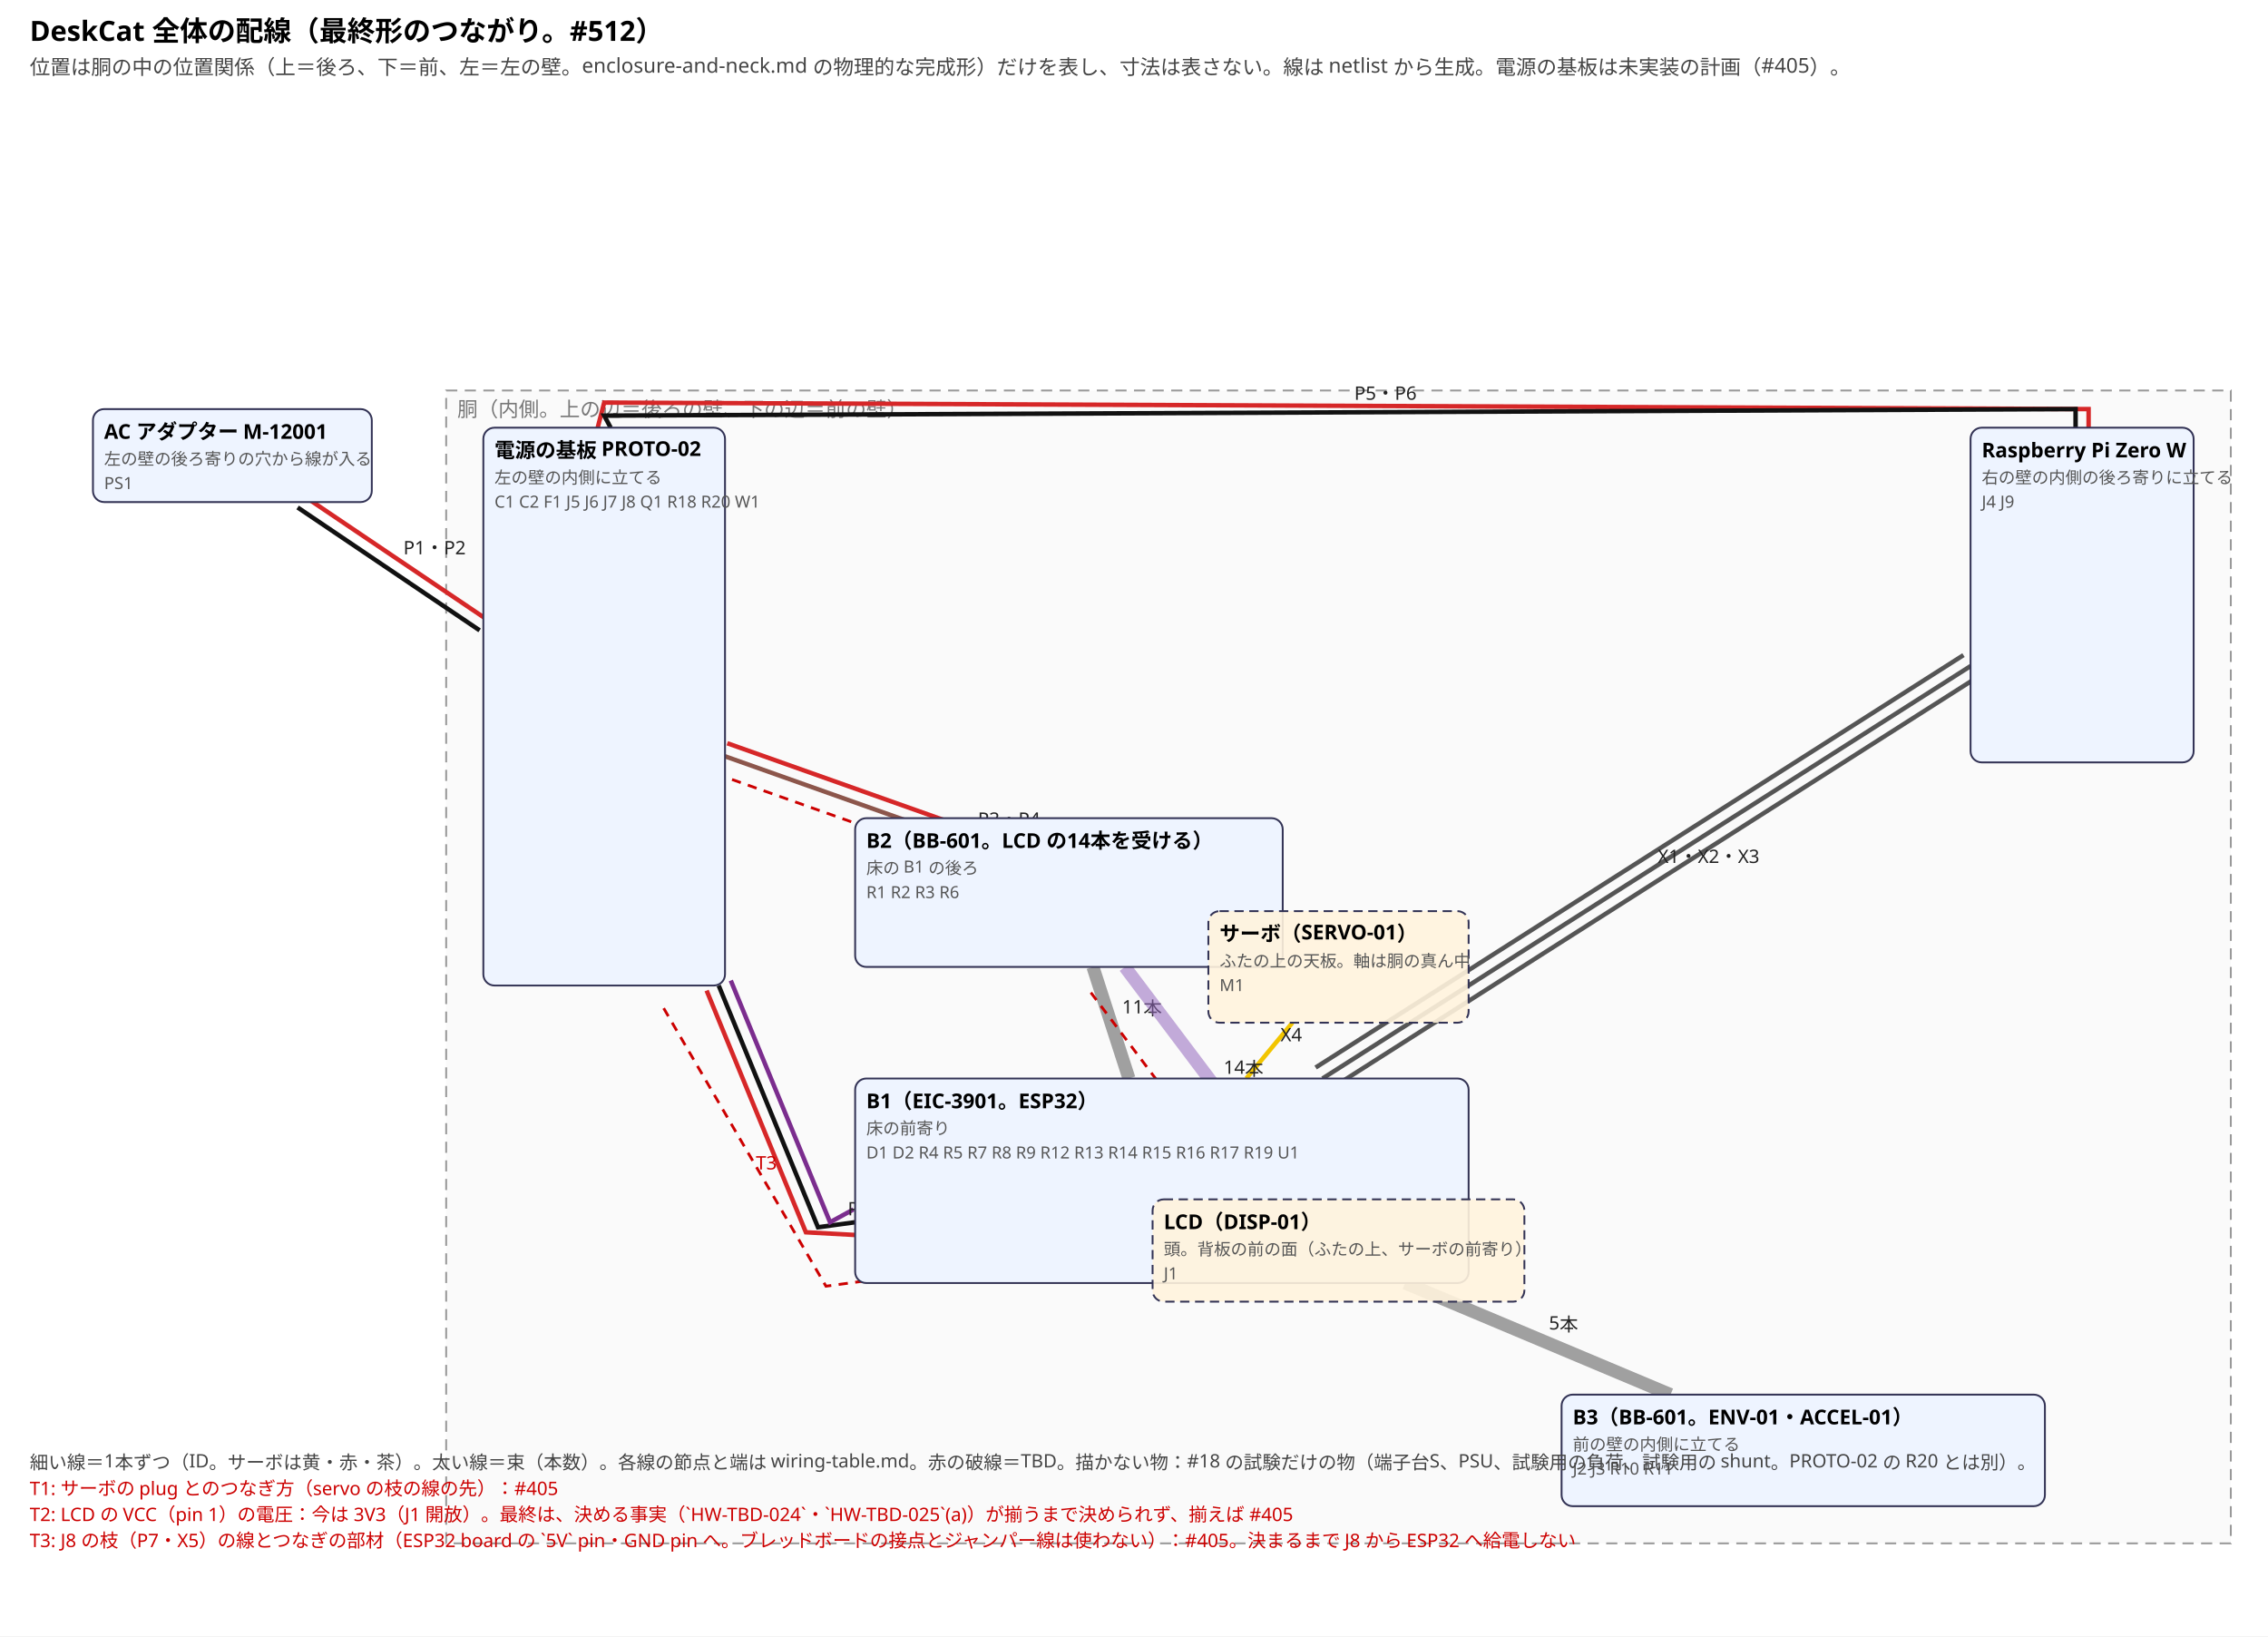
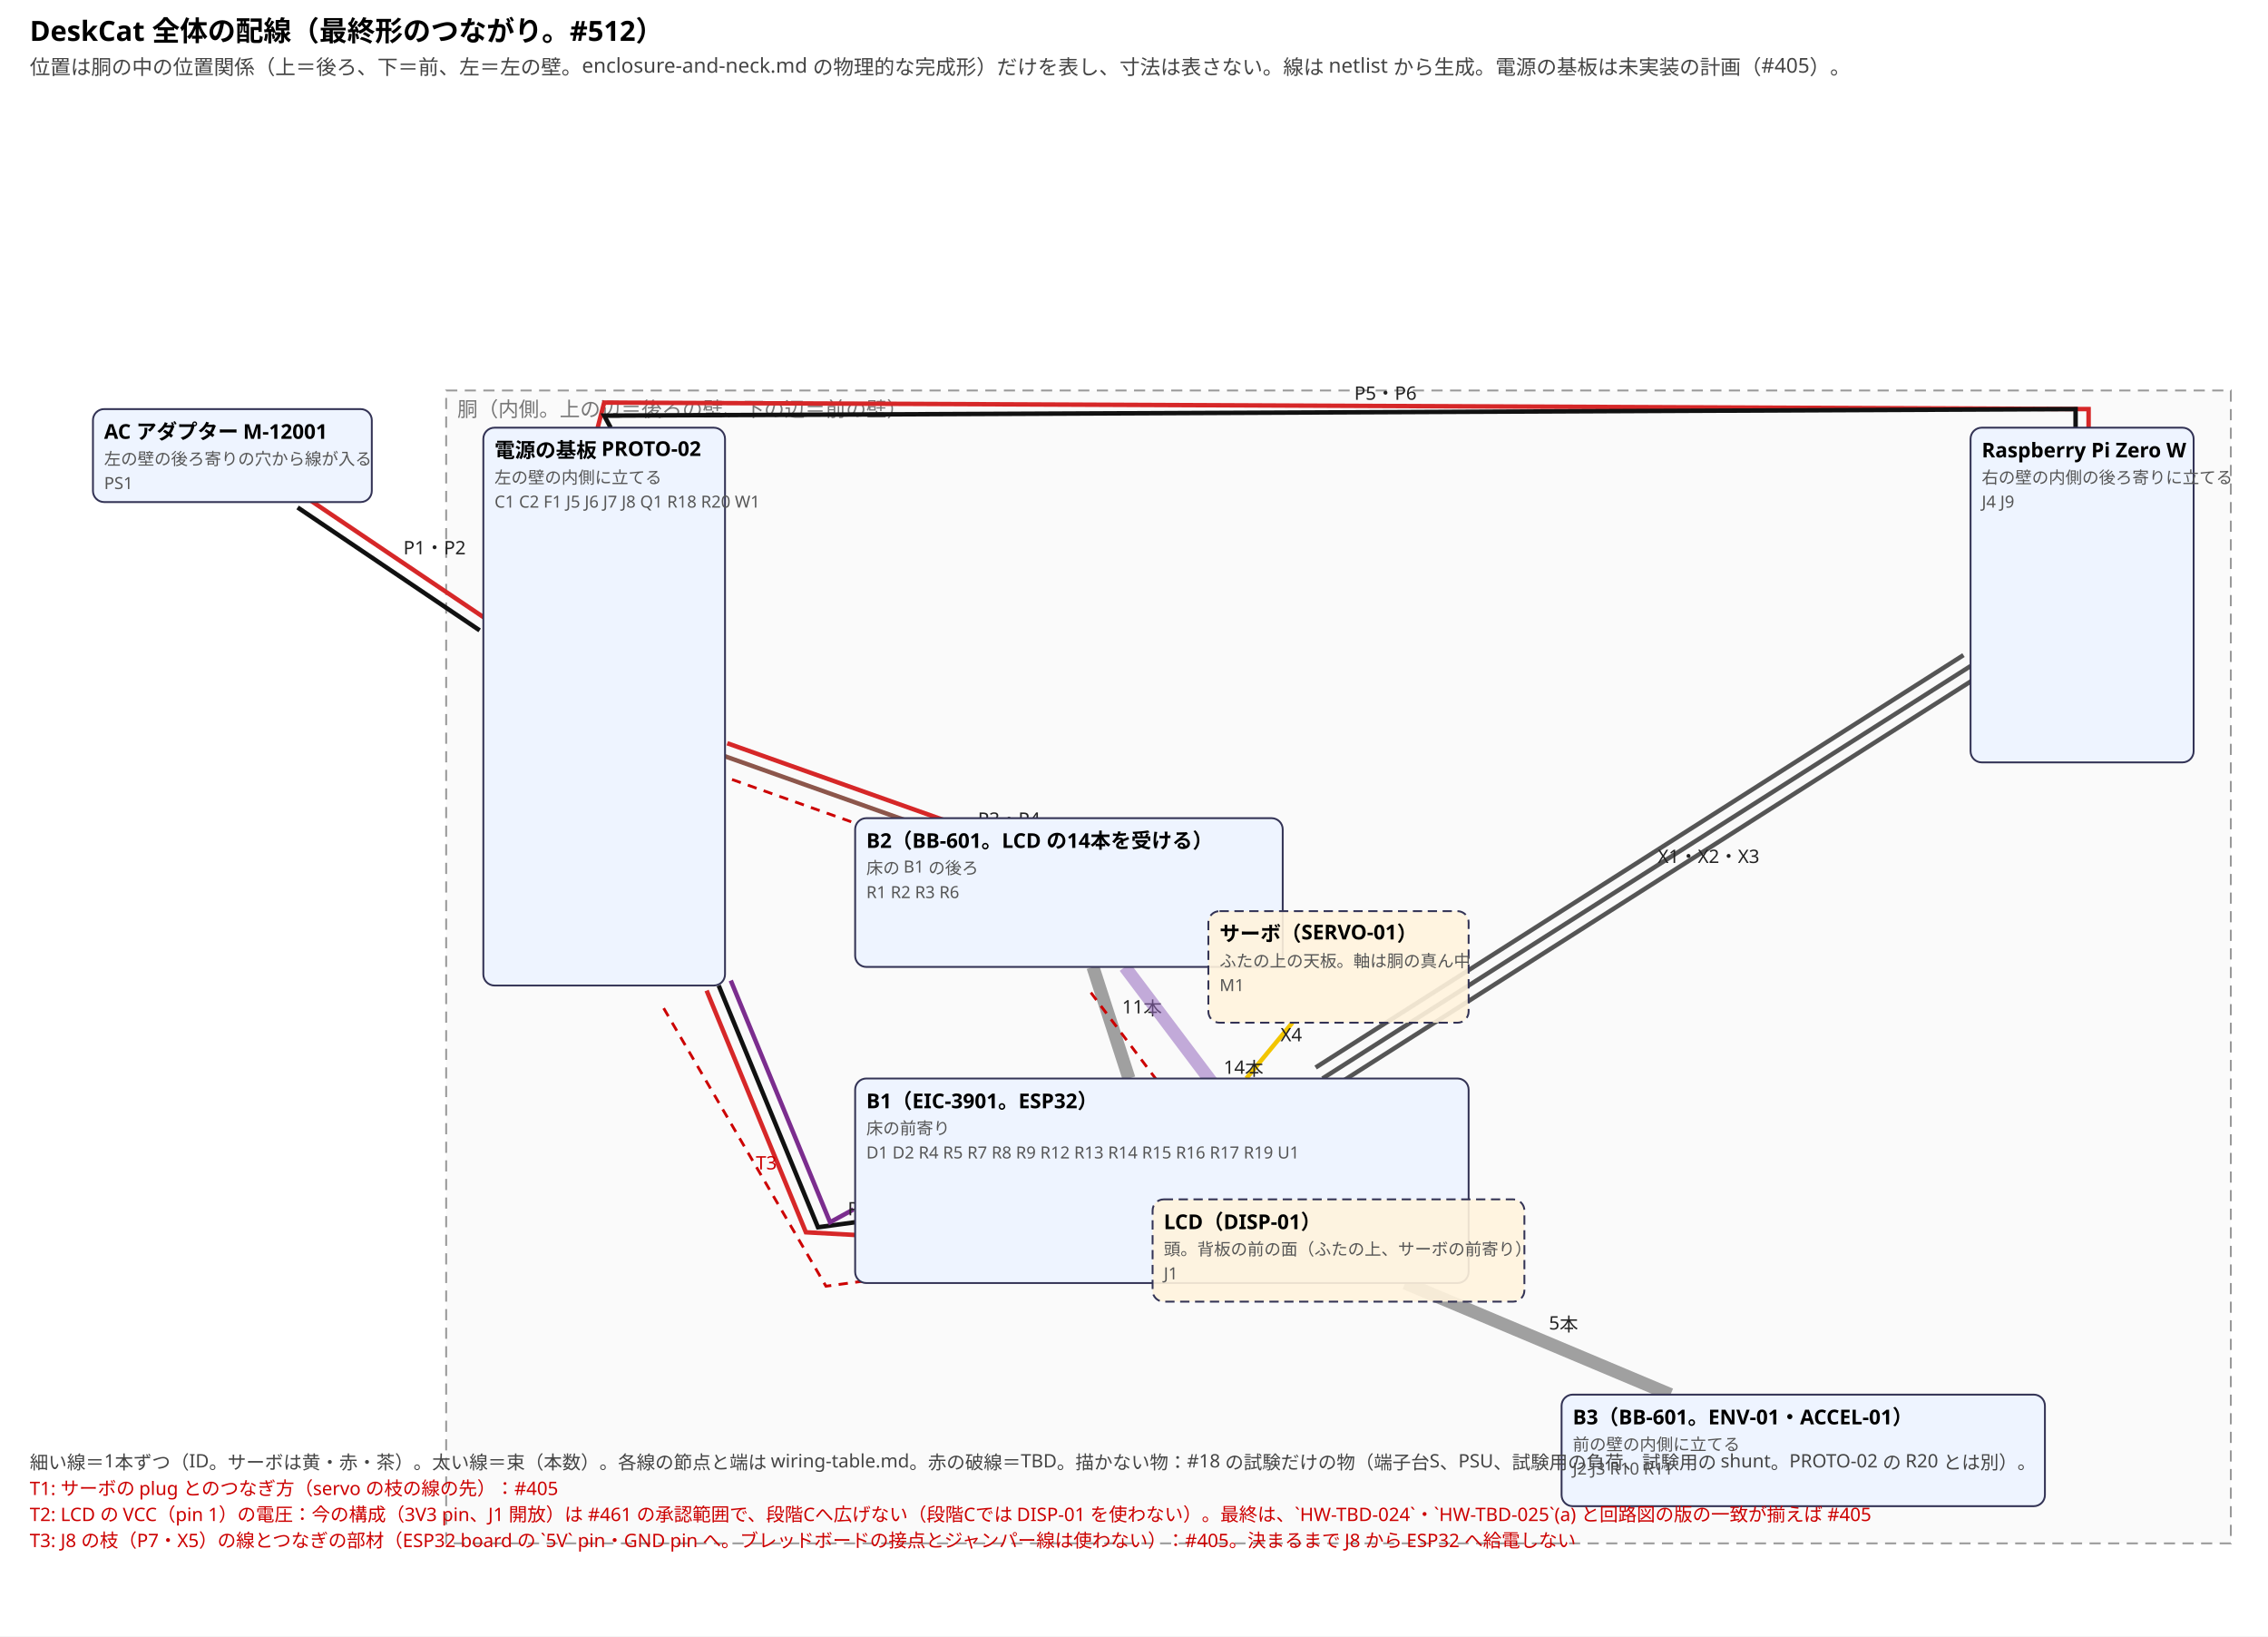
<svg xmlns="http://www.w3.org/2000/svg" width="1220" height="880" viewBox="0 0 1220 880" font-family="sans-serif">
  <rect width="1220" height="880" fill="#fff" />
  <text x="16" y="22" font-size="15" font-weight="bold">DeskCat 全体の配線（最終形のつながり。#512）</text>
  <text x="16" y="40" font-size="11" fill="#444">位置は胴の中の位置関係（上＝後ろ、下＝前、左＝左の壁。enclosure-and-neck.md の物理的な完成形）だけを表し、寸法は表さない。線は netlist から生成。電源の基板は未実装の計画（#405）。</text>
  <rect x="240" y="210" width="960" height="620" fill="#fafafa" stroke="#999" stroke-dasharray="6 4" />
  <text x="246" y="224" font-size="11" fill="#777">胴（内側。上の辺＝後ろの壁、下の辺＝前の壁）</text>
  <polyline points="607.3,580.0 587.9,520.0" fill="none" stroke="#555555" stroke-width="7" opacity="0.55" />
  <text x="603.6" y="545.0" font-size="10" fill="#222">11本</text>
  <polyline points="755.9,690.0 898.6,750.0" fill="none" stroke="#555555" stroke-width="7" opacity="0.55" />
  <text x="833.2" y="715.0" font-size="10" fill="#222">5本</text>
  <polyline points="460.9,664.2 433.5,662.7 380.1,532.7" fill="none" stroke="#d62728" stroke-width="2.4" />
  <polyline points="460.0,657.3 440.0,660.0 386.6,530.0" fill="none" stroke="#111111" stroke-width="2.4" />
  <polyline points="459.1,650.4 446.5,657.3 393.1,527.3" fill="none" stroke="#7b2d8e" stroke-width="2.4" />
  <text x="456.0" y="653.6" font-size="10" fill="#222">P7・X5・P8</text>
  <polyline points="707.7,574.1 1056.2,352.3" fill="none" stroke="#555555" stroke-width="2.4" />
  <polyline points="711.4,580.0 1060.0,358.2" fill="none" stroke="#555555" stroke-width="2.4" />
  <polyline points="715.2,585.9 1063.8,364.1" fill="none" stroke="#555555" stroke-width="2.4" />
  <text x="891.7" y="464.1" font-size="10" fill="#222">X1・X2・X3</text>
  <polyline points="670.4,580.0 695.2,550.0" fill="none" stroke="#f2c500" stroke-width="2.4" />
  <text x="688.8" y="560.0" font-size="10" fill="#222">X4</text>
  <polyline points="605.1,520.0 699.3,645.0" fill="none" stroke="#9467bd" stroke-width="7" opacity="0.55" />
  <text x="658.2" y="577.5" font-size="10" fill="#222">14本</text>
  <polyline points="164.0,267.1 262.0,333.2" fill="none" stroke="#d62728" stroke-width="2.4" />
  <polyline points="160.1,272.9 258.0,339.0" fill="none" stroke="#111111" stroke-width="2.4" />
  <text x="217.0" y="298.1" font-size="10" fill="#222">P1・P2</text>
  <polyline points="321.5,230.0 325.0,216.5 1123.5,220.0 1123.5,230.0" fill="none" stroke="#d62728" stroke-width="2.4" />
  <polyline points="328.5,230.0 325.0,223.5 1116.5,220.0 1116.5,230.0" fill="none" stroke="#111111" stroke-width="2.4" />
  <text x="728.5" y="215.0" font-size="10" fill="#222">P5・P6</text>
  <polyline points="391.2,399.7 651.2,491.9" fill="none" stroke="#d62728" stroke-width="2.4" />
  <polyline points="388.8,406.3 648.8,498.5" fill="none" stroke="#8c564b" stroke-width="2.4" />
  <text x="526.0" y="444.1" font-size="10" fill="#222">P3・P4</text>
  <polyline points="385.3,416.2 645.3,508.4" fill="none" stroke="#c00" stroke-width="1.5" stroke-dasharray="5 4" />
  <text x="521.3" y="474.3" font-size="10" fill="#c00">T1</text>
  <polyline points="586.8,533.8 680.9,658.8" fill="none" stroke="#c00" stroke-width="1.5" stroke-dasharray="5 4" />
  <text x="639.8" y="608.3" font-size="10" fill="#c00">T2</text>
  <polyline points="357.0,542.2 444.3,691.7 464.3,689.0" fill="none" stroke="#c00" stroke-width="1.5" stroke-dasharray="5 4" />
  <text x="406.6" y="628.9" font-size="10" fill="#c00">T3</text>
  <rect x="260" y="230" width="130" height="300" rx="6" fill="#eef4ff" stroke="#335" />
  <text x="266" y="246" font-size="11" font-weight="bold">電源の基板 PROTO-02</text>
  <text x="266" y="260" font-size="9" fill="#555">左の壁の内側に立てる</text>
  <text x="266" y="273" font-size="9" fill="#555">C1 C2 F1 J5 J6 J7 J8 Q1 R18 R20 W1</text>
  <rect x="50" y="220" width="150" height="50" rx="6" fill="#eef4ff" stroke="#335" />
  <text x="56" y="236" font-size="11" font-weight="bold">AC アダプター M-12001</text>
  <text x="56" y="250" font-size="9" fill="#555">左の壁の後ろ寄りの穴から線が入る</text>
  <text x="56" y="263" font-size="9" fill="#555">PS1</text>
  <rect x="1060" y="230" width="120" height="180" rx="6" fill="#eef4ff" stroke="#335" />
  <text x="1066" y="246" font-size="11" font-weight="bold">Raspberry Pi Zero W</text>
  <text x="1066" y="260" font-size="9" fill="#555">右の壁の内側の後ろ寄りに立てる</text>
  <text x="1066" y="273" font-size="9" fill="#555">J4 J9</text>
  <rect x="460" y="440" width="230" height="80" rx="6" fill="#eef4ff" stroke="#335" />
  <text x="466" y="456" font-size="11" font-weight="bold">B2（BB-601。LCD の14本を受ける）</text>
  <text x="466" y="470" font-size="9" fill="#555">床の B1 の後ろ</text>
  <text x="466" y="483" font-size="9" fill="#555">R1 R2 R3 R6</text>
  <rect x="460" y="580" width="330" height="110" rx="6" fill="#eef4ff" stroke="#335" />
  <text x="466" y="596" font-size="11" font-weight="bold">B1（EIC-3901。ESP32）</text>
  <text x="466" y="610" font-size="9" fill="#555">床の前寄り</text>
  <text x="466" y="623" font-size="9" fill="#555">D1 D2 R4 R5 R7 R8 R9 R12 R13 R14 R15 R16 R17 R19 U1</text>
  <rect x="840" y="750" width="260" height="60" rx="6" fill="#eef4ff" stroke="#335" />
  <text x="846" y="766" font-size="11" font-weight="bold">B3（BB-601。ENV-01・ACCEL-01）</text>
  <text x="846" y="780" font-size="9" fill="#555">前の壁の内側に立てる</text>
  <text x="846" y="793" font-size="9" fill="#555">J2 J3 R10 R11</text>
  <rect x="620" y="645" width="200" height="55" rx="6" fill="#fff3dd" fill-opacity="0.9" stroke="#335" stroke-dasharray="5 3" />
  <text x="626" y="661" font-size="11" font-weight="bold">LCD（DISP-01）</text>
  <text x="626" y="675" font-size="9" fill="#555">頭。背板の前の面（ふたの上、サーボの前寄り）</text>
  <text x="626" y="688" font-size="9" fill="#555">J1</text>
  <rect x="650" y="490" width="140" height="60" rx="6" fill="#fff3dd" fill-opacity="0.9" stroke="#335" stroke-dasharray="5 3" />
  <text x="656" y="506" font-size="11" font-weight="bold">サーボ（SERVO-01）</text>
  <text x="656" y="520" font-size="9" fill="#555">ふたの上の天板。軸は胴の真ん中</text>
  <text x="656" y="533" font-size="9" fill="#555">M1</text>
  <text x="16" y="790" font-size="10" fill="#444">細い線＝1本ずつ（ID。サーボは黄・赤・茶）。太い線＝束（本数）。各線の節点と端は wiring-table.md。赤の破線＝TBD。描かない物：#18 の試験だけの物（端子台S、PSU、試験用の負荷、試験用の shunt。PROTO-02 の R20 とは別）。</text>
  <text x="16" y="804" font-size="10" fill="#c00">T1: サーボの plug とのつなぎ方（servo の枝の線の先）：#405</text>
-   <text x="16" y="818" font-size="10" fill="#c00">T2: LCD の VCC（pin 1）の電圧：今は 3V3（J1 開放）。最終は、決める事実（`HW-TBD-024`・`HW-TBD-025`(a)）が揃うまで決められず、揃えば #405</text>
+   <text x="16" y="818" font-size="10" fill="#c00">T2: LCD の VCC（pin 1）の電圧：今の構成（3V3 pin、J1 開放）は #461 の承認範囲で、段階Cへ広げない（段階Cでは DISP-01 を使わない）。最終は、`HW-TBD-024`・`HW-TBD-025`(a) と回路図の版の一致が揃えば #405</text>
  <text x="16" y="832" font-size="10" fill="#c00">T3: J8 の枝（P7・X5）の線とつなぎの部材（ESP32 board の `5V` pin・GND pin へ。ブレッドボードの接点とジャンパー線は使わない）：#405。決まるまで J8 から ESP32 へ給電しない</text>
</svg>
